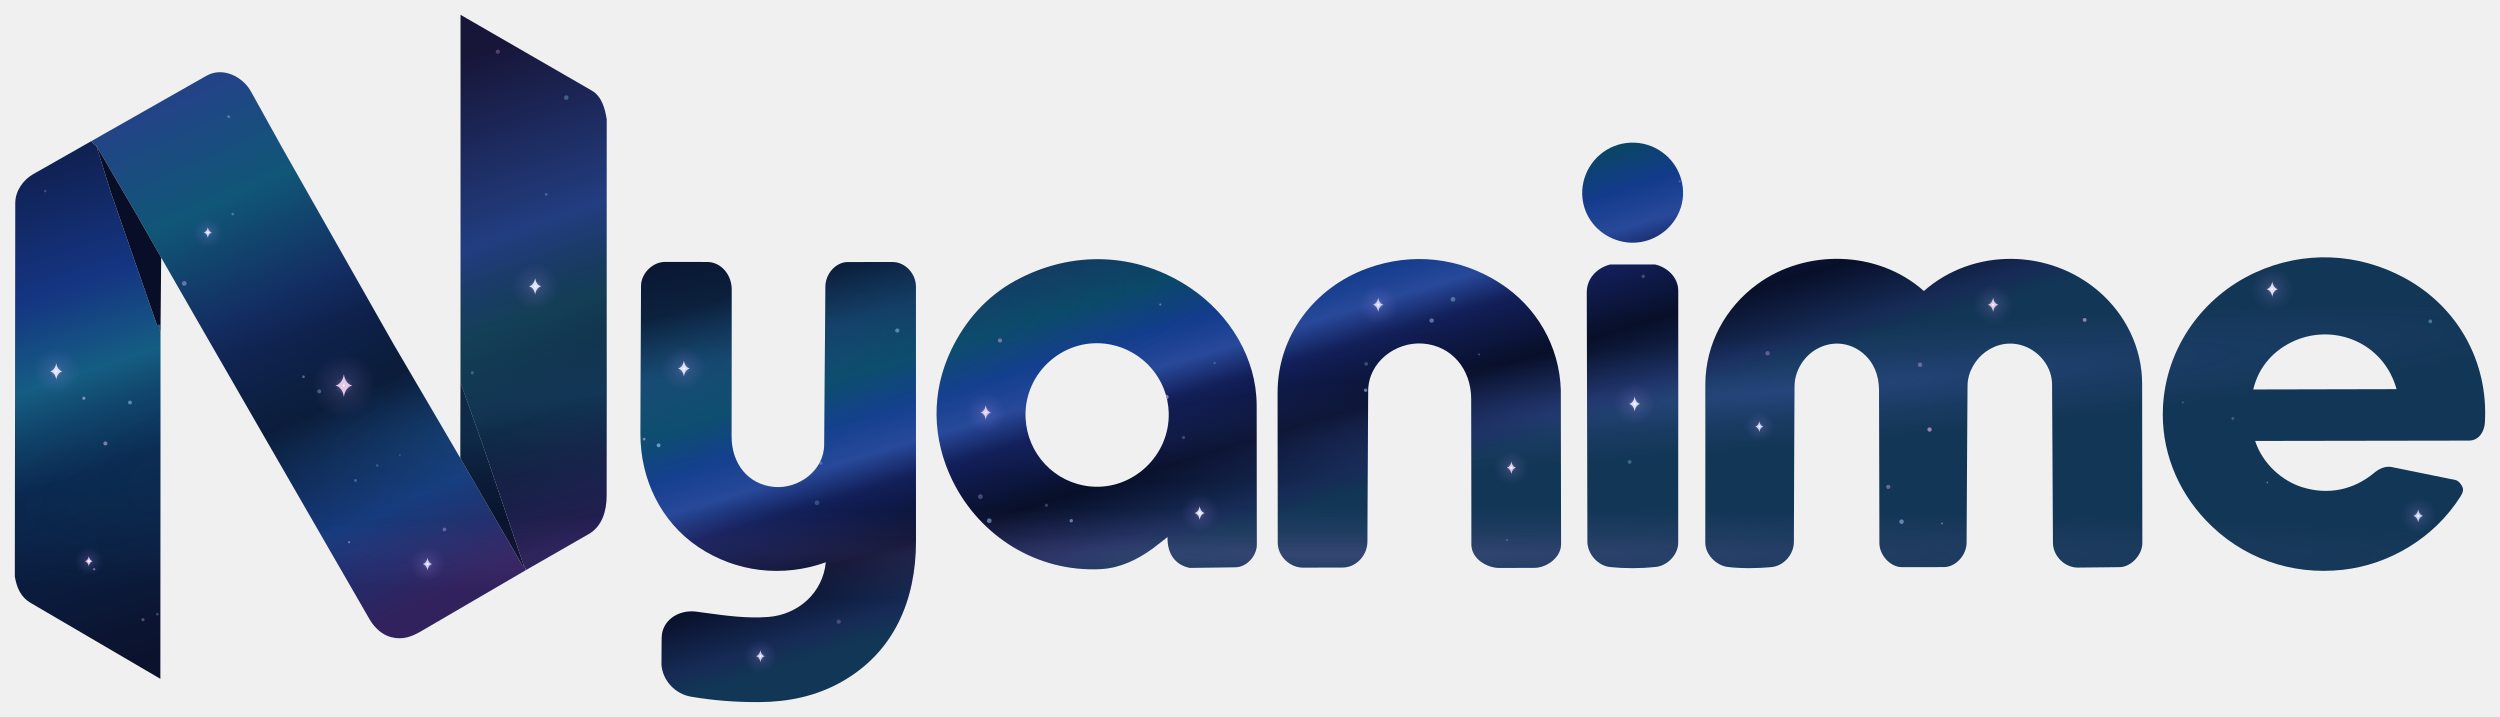
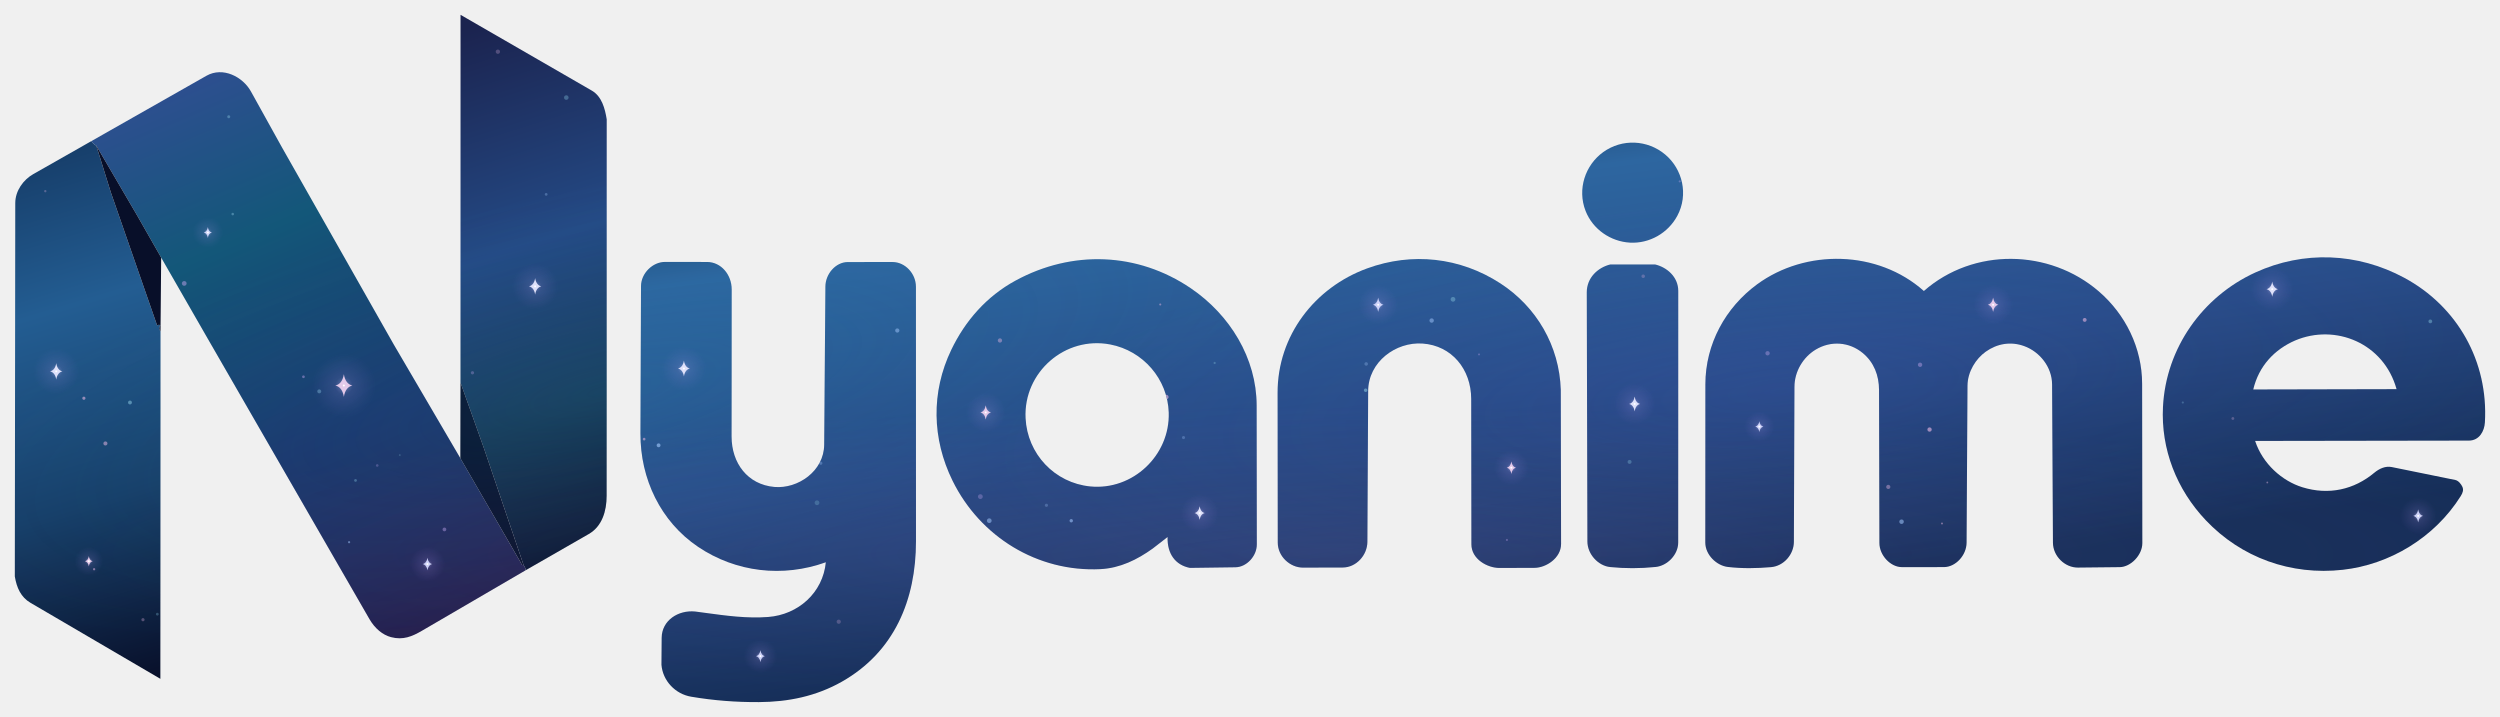
<svg xmlns="http://www.w3.org/2000/svg" width="1764.44" height="505.996" viewBox="143.31 73.902 1764.44 505.996" role="img" aria-labelledby="logo-title">
  <defs>
-     <linearGradient id="midnight-satin" gradientUnits="userSpaceOnUse" x1="800" y1="240" x2="875" y2="490">
-       <stop offset="0%" stop-color="#09132e" />
-       <stop offset="16%" stop-color="#12345c" />
-       <stop offset="30%" stop-color="#0a4564" />
-       <stop offset="42%" stop-color="#133b8c" />
-       <stop offset="52%" stop-color="#28499a" />
-       <stop offset="61%" stop-color="#121f59" />
-       <stop offset="78%" stop-color="#080f29" />
-       <stop offset="94%" stop-color="#162b56" />
-       <stop offset="100%" stop-color="#123655" />
-     </linearGradient>
-     <linearGradient id="front-facet" gradientUnits="userSpaceOnUse" x1="270" y1="120" x2="440" y2="500">
-       <stop offset="0%" stop-color="#273f8b" />
-       <stop offset="24%" stop-color="#105677" />
-       <stop offset="43%" stop-color="#132d62" />
-       <stop offset="63%" stop-color="#080f2b" />
-       <stop offset="83%" stop-color="#153579" />
-       <stop offset="100%" stop-color="#31225d" />
-     </linearGradient>
-     <linearGradient id="left-facet" gradientUnits="userSpaceOnUse" x1="150" y1="170" x2="270" y2="530">
-       <stop offset="0%" stop-color="#0e1b45" />
-       <stop offset="30%" stop-color="#153582" />
-       <stop offset="46%" stop-color="#155d83" />
-       <stop offset="64%" stop-color="#0a254c" />
-       <stop offset="100%" stop-color="#0b122d" />
-     </linearGradient>
-     <linearGradient id="right-facet" gradientUnits="userSpaceOnUse" x1="450" y1="120" x2="570" y2="460">
-       <stop offset="0%" stop-color="#171538" />
-       <stop offset="36%" stop-color="#223d80" />
-       <stop offset="53%" stop-color="#12394e" />
-       <stop offset="72%" stop-color="#0a102b" />
-       <stop offset="100%" stop-color="#282057" />
+     <linearGradient id="midnight-satin" gradientUnits="userSpaceOnUse" x1="750" y1="170" x2="800" y2="560">
+       <stop offset="0%" stop-color="#1a375c" />
+       <stop offset="22%" stop-color="#2d66a0" />
+       <stop offset="60%" stop-color="#274b86" />
+       <stop offset="100%" stop-color="#162e58" />
+     </linearGradient>
+     <linearGradient id="front-facet" gradientUnits="userSpaceOnUse" x1="270" y1="120" x2="440" y2="520">
+       <stop offset="0%" stop-color="#304e92" />
+       <stop offset="30%" stop-color="#135779" />
+       <stop offset="65%" stop-color="#1b356c" />
+       <stop offset="100%" stop-color="#25204e" />
+     </linearGradient>
+     <linearGradient id="left-facet" gradientUnits="userSpaceOnUse" x1="150" y1="150" x2="270" y2="550">
+       <stop offset="0%" stop-color="#12335c" />
+       <stop offset="35%" stop-color="#235d92" />
+       <stop offset="68%" stop-color="#173e68" />
+       <stop offset="100%" stop-color="#080f29" />
+     </linearGradient>
+     <linearGradient id="right-facet" gradientUnits="userSpaceOnUse" x1="450" y1="100" x2="570" y2="480">
+       <stop offset="0%" stop-color="#1b234f" />
+       <stop offset="40%" stop-color="#244a85" />
+       <stop offset="70%" stop-color="#173552" />
+       <stop offset="100%" stop-color="#080f29" />
    </linearGradient>
    <radialGradient id="teal-reflection">
      <stop offset="0%" stop-color="#207da5" stop-opacity=".72" />
      <stop offset="45%" stop-color="#207da5" stop-opacity=".3" />
      <stop offset="100%" stop-color="#207da5" stop-opacity="0" />
    </radialGradient>
    <radialGradient id="indigo-reflection">
      <stop offset="0%" stop-color="#5368d4" stop-opacity=".72" />
      <stop offset="45%" stop-color="#5368d4" stop-opacity=".3" />
      <stop offset="100%" stop-color="#5368d4" stop-opacity="0" />
    </radialGradient>
    <radialGradient id="violet-reflection">
      <stop offset="0%" stop-color="#a77bd8" stop-opacity=".72" />
      <stop offset="45%" stop-color="#a77bd8" stop-opacity=".3" />
      <stop offset="100%" stop-color="#a77bd8" stop-opacity="0" />
    </radialGradient>
    <g id="original-geometry">
      <path d="M468.221 397.321 510.852 471.001C511.318 471.806 511.419 472.377 511.669 472.565C511.919 472.753 512.589 472.734 512.836 472.672C512.966 473.056 513.189 473.392 513.419 473.74C513.875 474.429 514.363 475.166 514.24 476.415L441.125 519.061C434.218 523.09 427.833 525.836 419.276 523.577C413.426 522.033 407.906 517.527 404.031 510.806L290.023 313.086L257.061 255.716L240.068 225.928L211.295 176.761C210.068 176.004 208.733 175.075 207.75 173.516L288.999 127.382C300.646 120.769 314.672 128.102 320.423 138.465L342.303 177.896L421.132 316.908Z" fill="white" fill-rule="nonzero" />
      <path d="M1531.28 456.879C1531.23 465.824 1523.52 474.137 1515.28 474.144L1485.68 474.172C1477.56 474.179 1469.77 465.802 1469.75 457.2L1469.49 349.082C1469.46 338.8 1465.88 329.559 1457.95 323.03C1448.44 315.191 1435.53 314.179 1424.75 320.663C1415.89 325.993 1409.83 336.095 1409.79 346.833L1409.39 456.312C1409.36 465.223 1402.24 473.406 1393.26 474.176C1383.0 475.056 1373.02 475.229 1362.75 474.039C1354.98 473.139 1346.87 465.592 1346.87 456.813L1346.93 345.103C1346.95 316.767 1361.07 290.998 1383.39 274.611C1417.68 249.442 1468.55 250.275 1501.13 279.283C1536.09 248.577 1589.64 249.414 1624.62 279.575C1643.5 295.856 1655.14 319.477 1655.17 344.769L1655.32 457.197C1655.34 465.699 1647.08 474.09 1639.39 474.172L1609.91 474.487C1600.76 474.585 1592.28 466.526 1592.23 456.916L1591.62 345.164C1591.55 332.839 1582.86 322.193 1572.05 318.21C1562.53 314.7 1552.81 316.383 1544.75 322.144C1537.9 327.038 1531.97 336.121 1531.92 346.171Z" fill="white" fill-rule="nonzero" />
      <path d="M737.488 555.013C719.304 565.317 699.64 569.318 678.984 569.432C662.701 569.523 647.116 568.317 631.153 565.63C619.838 563.726 611.049 554.351 610.141 543.06L610.29 524.077C610.387 511.759 621.967 504.296 634.001 505.491C636.459 505.812 638.91 506.147 641.357 506.481C656.057 508.487 670.591 510.472 685.428 509.352C706.605 507.755 724.087 492.301 726.163 470.732C695.849 481.634 662.741 477.861 636.016 459.858C609.554 442.032 595.204 411.819 595.324 380.034L595.72 275.828C595.754 266.677 604.067 258.758 612.606 258.767L642.326 258.796C652.278 258.805 659.731 267.849 659.722 278.126L659.639 381.911C659.623 400.773 670.933 415.921 689.883 417.581C706.358 419.024 724.848 406.506 724.993 387.785L725.855 276.089C725.923 267.236 733.116 258.848 741.726 258.844L773.284 258.831C781.975 258.828 789.754 266.855 789.756 276.29L789.79 455.846C789.798 497.326 774.466 534.057 737.488 555.013Z" fill="white" fill-rule="nonzero" />
      <path d="M514.24 476.415C514.363 475.166 513.875 474.429 513.419 473.74C513.189 473.392 512.966 473.056 512.836 472.672L484.822 390.144L468.333 343.966L468.349 84.363L560.959 137.827C568.081 141.939 570.295 150.547 571.521 158.149L571.462 423.833C571.46 434.483 568.284 445.379 558.87 450.785Z" fill="white" fill-rule="nonzero" />
      <path d="M967.361 452.909 956.936 460.999C946.009 468.868 933.84 474.889 919.995 475.581C875.508 477.802 835.013 452.662 815.622 413.235C801.041 383.589 800.338 350.742 814.71 320.786C824.571 300.235 839.664 283.033 860.02 271.954C900.099 250.141 946.289 251.916 983.752 277.346C1011.31 296.055 1030.19 326.638 1030.23 360.107L1030.34 458.164C1030.35 466.417 1023.09 474.157 1015.32 474.265L983.128 474.711C972.925 472.747 966.997 464.773 967.361 452.909ZM912.787 417.216C942.671 420.171 969.165 395.373 968.168 365.005C967.392 341.404 950.087 321.502 926.965 317.033C895.015 310.858 865.594 336.636 867.137 368.966C868.347 394.303 887.681 414.734 912.787 417.216Z" fill="white" fill-rule="nonzero" />
      <path d="M1818.92 407.646C1822.63 404.56 1826.95 402.64 1831.43 403.552L1876.16 412.653C1878.59 413.149 1880.42 415.82 1881.15 417.378C1882.18 419.556 1881.55 421.642 1880.03 424.049C1861.51 453.479 1829.8 472.348 1796.88 476.038C1760.19 480.153 1725.16 467.531 1700.08 441.048C1679.54 419.359 1668.35 390.906 1669.89 361.017C1672.02 319.502 1697.79 283.299 1735.01 266.245C1769.2 250.583 1807.26 252.265 1840.03 269.872C1877.74 290.134 1899.63 329.052 1897.09 372.089C1896.74 378.16 1893.16 384.855 1885.79 384.867L1734.92 385.11C1740.3 401.392 1754.05 413.379 1768.22 417.778C1786.91 423.577 1804.77 419.425 1818.92 407.646ZM1834.74 348.551C1825.76 316.072 1791.65 302.166 1763.18 314.198C1748.6 320.521 1737.54 332.149 1733.6 348.777L1834.74 348.551Z" fill="white" fill-rule="nonzero" />
      <path d="M207.75 173.516C208.733 175.075 210.068 176.004 211.295 176.761L221.532 209.656L254.296 303.838C254.908 303.113 255.684 302.709 256.448 303.711C255.219 305.506 255.818 306.849 256.607 307.64L256.495 553.003L164.811 499.339C158.037 495.374 155.093 488.699 153.771 480.771L154.085 217.222C154.096 208.449 159.88 200.712 166.77 196.797Z" fill="white" fill-rule="nonzero" />
      <path d="M1181.65 355.474C1181.62 334.39 1167.82 317.792 1147.34 316.368C1128.4 315.051 1109.04 329.322 1108.93 349.836L1108.38 456.308C1108.33 465.776 1100.47 474.406 1091.06 474.431L1062.89 474.507C1053.89 474.531 1045.13 466.688 1045.12 456.847L1045.0 351.105C1044.95 310.807 1071.14 276.834 1108.29 263.3C1139.89 251.79 1173.74 255.412 1202.2 273.879C1227.7 290.418 1243.93 317.969 1244.88 349.161L1245.08 457.82C1245.1 467.762 1234.46 474.638 1226.35 474.667L1201.7 474.754C1192.95 474.785 1181.8 468.441 1181.79 458.107Z" fill="white" fill-rule="nonzero" />
      <path d="M1311.83 474.05C1300.51 475.186 1290.4 475.164 1279.72 474.107C1271.35 473.278 1263.69 465.068 1263.67 456.137L1263.21 280.237C1263.18 269.969 1270.97 262.77 1279.69 260.579L1311.37 260.536C1319.69 262.447 1327.79 269.289 1327.79 279.248L1327.74 456.795C1327.74 465.487 1319.98 473.232 1311.83 474.05Z" fill="white" fill-rule="nonzero" />
      <path d="M1327.14 226.174C1320.56 238.477 1307.38 245.913 1293.66 245.147C1280.2 244.394 1267.49 235.878 1262.36 222.741C1256.38 207.426 1262.12 190.394 1274.79 181.272C1288.16 171.644 1306.09 172.515 1318.53 182.935C1330.88 193.285 1335.1 211.29 1327.14 226.174Z" fill="white" fill-rule="nonzero" />
      <path d="M257.061 255.716 256.607 307.64C255.818 306.849 255.219 305.506 256.448 303.711C255.684 302.709 254.908 303.113 254.296 303.838L221.532 209.656L211.295 176.761L240.068 225.928Z" fill="white" fill-rule="nonzero" />
      <path d="M512.836 472.672C512.589 472.734 511.919 472.753 511.669 472.565C511.419 472.377 511.318 471.806 510.852 471.001L468.221 397.321L468.333 343.966L484.822 390.144Z" fill="white" fill-rule="nonzero" />
    </g>
    <mask id="shape" maskUnits="userSpaceOnUse" x="143.31" y="73.902" width="1764.44" height="505.996">
      <use href="#original-geometry" />
    </mask>
    <radialGradient id="starlight-halo">
      <stop offset="0%" stop-color="#dfdcff" stop-opacity=".6" />
      <stop offset="28%" stop-color="#b397ee" stop-opacity=".2" />
      <stop offset="100%" stop-color="#a17ae7" stop-opacity="0" />
    </radialGradient>
  </defs>
  <g>
    <path d="M468.221 397.321 510.852 471.001C511.318 471.806 511.419 472.377 511.669 472.565C511.919 472.753 512.589 472.734 512.836 472.672C512.966 473.056 513.189 473.392 513.419 473.74C513.875 474.429 514.363 475.166 514.24 476.415L441.125 519.061C434.218 523.09 427.833 525.836 419.276 523.577C413.426 522.033 407.906 517.527 404.031 510.806L290.023 313.086L257.061 255.716L240.068 225.928L211.295 176.761C210.068 176.004 208.733 175.075 207.75 173.516L288.999 127.382C300.646 120.769 314.672 128.102 320.423 138.465L342.303 177.896L421.132 316.908Z" fill="url(#front-facet)" fill-rule="nonzero" />
    <path d="M1531.28 456.879C1531.23 465.824 1523.52 474.137 1515.28 474.144L1485.68 474.172C1477.56 474.179 1469.77 465.802 1469.75 457.2L1469.49 349.082C1469.46 338.8 1465.88 329.559 1457.95 323.03C1448.44 315.191 1435.53 314.179 1424.75 320.663C1415.89 325.993 1409.83 336.095 1409.79 346.833L1409.39 456.312C1409.36 465.223 1402.24 473.406 1393.26 474.176C1383.0 475.056 1373.02 475.229 1362.75 474.039C1354.98 473.139 1346.87 465.592 1346.87 456.813L1346.93 345.103C1346.95 316.767 1361.07 290.998 1383.39 274.611C1417.68 249.442 1468.55 250.275 1501.13 279.283C1536.09 248.577 1589.64 249.414 1624.62 279.575C1643.5 295.856 1655.14 319.477 1655.17 344.769L1655.32 457.197C1655.34 465.699 1647.08 474.09 1639.39 474.172L1609.91 474.487C1600.76 474.585 1592.28 466.526 1592.23 456.916L1591.62 345.164C1591.55 332.839 1582.86 322.193 1572.05 318.21C1562.53 314.7 1552.81 316.383 1544.75 322.144C1537.9 327.038 1531.97 336.121 1531.92 346.171Z" fill="url(#midnight-satin)" fill-rule="nonzero" />
    <path d="M737.488 555.013C719.304 565.317 699.64 569.318 678.984 569.432C662.701 569.523 647.116 568.317 631.153 565.63C619.838 563.726 611.049 554.351 610.141 543.06L610.29 524.077C610.387 511.759 621.967 504.296 634.001 505.491C636.459 505.812 638.91 506.147 641.357 506.481C656.057 508.487 670.591 510.472 685.428 509.352C706.605 507.755 724.087 492.301 726.163 470.732C695.849 481.634 662.741 477.861 636.016 459.858C609.554 442.032 595.204 411.819 595.324 380.034L595.72 275.828C595.754 266.677 604.067 258.758 612.606 258.767L642.326 258.796C652.278 258.805 659.731 267.849 659.722 278.126L659.639 381.911C659.623 400.773 670.933 415.921 689.883 417.581C706.358 419.024 724.848 406.506 724.993 387.785L725.855 276.089C725.923 267.236 733.116 258.848 741.726 258.844L773.284 258.831C781.975 258.828 789.754 266.855 789.756 276.29L789.79 455.846C789.798 497.326 774.466 534.057 737.488 555.013Z" fill="url(#midnight-satin)" fill-rule="nonzero" />
    <path d="M514.24 476.415C514.363 475.166 513.875 474.429 513.419 473.74C513.189 473.392 512.966 473.056 512.836 472.672L484.822 390.144L468.333 343.966L468.349 84.363L560.959 137.827C568.081 141.939 570.295 150.547 571.521 158.149L571.462 423.833C571.46 434.483 568.284 445.379 558.87 450.785Z" fill="url(#right-facet)" fill-rule="nonzero" />
    <path d="M967.361 452.909 956.936 460.999C946.009 468.868 933.84 474.889 919.995 475.581C875.508 477.802 835.013 452.662 815.622 413.235C801.041 383.589 800.338 350.742 814.71 320.786C824.571 300.235 839.664 283.033 860.02 271.954C900.099 250.141 946.289 251.916 983.752 277.346C1011.31 296.055 1030.19 326.638 1030.23 360.107L1030.34 458.164C1030.35 466.417 1023.09 474.157 1015.32 474.265L983.128 474.711C972.925 472.747 966.997 464.773 967.361 452.909ZM912.787 417.216C942.671 420.171 969.165 395.373 968.168 365.005C967.392 341.404 950.087 321.502 926.965 317.033C895.015 310.858 865.594 336.636 867.137 368.966C868.347 394.303 887.681 414.734 912.787 417.216Z" fill="url(#midnight-satin)" fill-rule="nonzero" />
    <path d="M1818.92 407.646C1822.63 404.56 1826.95 402.64 1831.43 403.552L1876.16 412.653C1878.59 413.149 1880.42 415.82 1881.15 417.378C1882.18 419.556 1881.55 421.642 1880.03 424.049C1861.51 453.479 1829.8 472.348 1796.88 476.038C1760.19 480.153 1725.16 467.531 1700.08 441.048C1679.54 419.359 1668.35 390.906 1669.89 361.017C1672.02 319.502 1697.79 283.299 1735.01 266.245C1769.2 250.583 1807.26 252.265 1840.03 269.872C1877.74 290.134 1899.63 329.052 1897.09 372.089C1896.74 378.16 1893.16 384.855 1885.79 384.867L1734.92 385.11C1740.3 401.392 1754.05 413.379 1768.22 417.778C1786.91 423.577 1804.77 419.425 1818.92 407.646ZM1834.74 348.551C1825.76 316.072 1791.65 302.166 1763.18 314.198C1748.6 320.521 1737.54 332.149 1733.6 348.777L1834.74 348.551Z" fill="url(#midnight-satin)" fill-rule="nonzero" />
    <path d="M207.75 173.516C208.733 175.075 210.068 176.004 211.295 176.761L221.532 209.656L254.296 303.838C254.908 303.113 255.684 302.709 256.448 303.711C255.219 305.506 255.818 306.849 256.607 307.64L256.495 553.003L164.811 499.339C158.037 495.374 155.093 488.699 153.771 480.771L154.085 217.222C154.096 208.449 159.88 200.712 166.77 196.797Z" fill="url(#left-facet)" fill-rule="nonzero" />
    <path d="M1181.65 355.474C1181.62 334.39 1167.82 317.792 1147.34 316.368C1128.4 315.051 1109.04 329.322 1108.93 349.836L1108.38 456.308C1108.33 465.776 1100.47 474.406 1091.06 474.431L1062.89 474.507C1053.89 474.531 1045.13 466.688 1045.12 456.847L1045.0 351.105C1044.95 310.807 1071.14 276.834 1108.29 263.3C1139.89 251.79 1173.74 255.412 1202.2 273.879C1227.7 290.418 1243.93 317.969 1244.88 349.161L1245.08 457.82C1245.1 467.762 1234.46 474.638 1226.35 474.667L1201.7 474.754C1192.95 474.785 1181.8 468.441 1181.79 458.107Z" fill="url(#midnight-satin)" fill-rule="nonzero" />
    <path d="M1311.83 474.05C1300.51 475.186 1290.4 475.164 1279.72 474.107C1271.35 473.278 1263.69 465.068 1263.67 456.137L1263.21 280.237C1263.18 269.969 1270.97 262.77 1279.69 260.579L1311.37 260.536C1319.69 262.447 1327.79 269.289 1327.79 279.248L1327.74 456.795C1327.74 465.487 1319.98 473.232 1311.83 474.05Z" fill="url(#midnight-satin)" fill-rule="nonzero" />
    <path d="M1327.14 226.174C1320.56 238.477 1307.38 245.913 1293.66 245.147C1280.2 244.394 1267.49 235.878 1262.36 222.741C1256.38 207.426 1262.12 190.394 1274.79 181.272C1288.16 171.644 1306.09 172.515 1318.53 182.935C1330.88 193.285 1335.1 211.29 1327.14 226.174Z" fill="url(#midnight-satin)" fill-rule="nonzero" />
-     <path d="M257.061 255.716 256.607 307.64C255.818 306.849 255.219 305.506 256.448 303.711C255.684 302.709 254.908 303.113 254.296 303.838L221.532 209.656L211.295 176.761L240.068 225.928Z" fill="#080e28" fill-rule="nonzero" />
-     <path d="M512.836 472.672C512.589 472.734 511.919 472.753 511.669 472.565C511.419 472.377 511.318 471.806 510.852 471.001L468.221 397.321L468.333 343.966L484.822 390.144Z" fill="#080e28" fill-rule="nonzero" />
+     <path d="M257.061 255.716 256.607 307.64C255.818 306.849 255.219 305.506 256.448 303.711C255.684 302.709 254.908 303.113 254.296 303.838L221.532 209.656L211.295 176.761L240.068 225.928Z" fill="#080f29" fill-rule="nonzero" />
+     <path d="M512.836 472.672C512.589 472.734 511.919 472.753 511.669 472.565C511.419 472.377 511.318 471.806 510.852 471.001L468.221 397.321L468.333 343.966L484.822 390.144Z" fill="#080f29" fill-rule="nonzero" />
  </g>
  <g mask="url(#shape)">
-     <ellipse cx="570" cy="350" rx="500" ry="93" fill="url(#teal-reflection)" transform="rotate(-12 570 350)" opacity=".48" />
-     <ellipse cx="1400" cy="350" rx="570" ry="40" fill="url(#indigo-reflection)" transform="rotate(-5 1400 350)" opacity=".42" />
-     <ellipse cx="1080" cy="465" rx="900" ry="33" fill="url(#violet-reflection)" opacity=".32" />
+     <ellipse cx="570" cy="350" rx="500" ry="145" fill="url(#teal-reflection)" transform="rotate(-12 570 350)" opacity=".28" />
+     <ellipse cx="1400" cy="350" rx="570" ry="145" fill="url(#indigo-reflection)" transform="rotate(-5 1400 350)" opacity=".24" />
+     <ellipse cx="1080" cy="465" rx="900" ry="105" fill="url(#violet-reflection)" opacity=".18" />
  </g>
  <g id="starlight" mask="url(#shape)" aria-hidden="true">
    <circle cx="946.590" cy="558.632" r="1.622" fill="#dfb1dd" opacity="0.367" />
    <circle cx="899.371" cy="441.426" r="1.198" fill="#a4caff" opacity="0.559" />
    <circle cx="844.746" cy="450.949" r="0.731" fill="#b49ce2" opacity="0.281" />
    <circle cx="1896.798" cy="90.245" r="0.663" fill="#7cb7d3" opacity="0.564" />
    <circle cx="1330.509" cy="189.989" r="0.994" fill="#dfb1dd" opacity="0.590" />
    <circle cx="679.876" cy="360.789" r="1.090" fill="#a4caff" opacity="0.507" />
    <circle cx="476.757" cy="336.996" r="1.147" fill="#b49ce2" opacity="0.346" />
    <circle cx="175.282" cy="208.811" r="0.831" fill="#dfb1dd" opacity="0.313" />
    <circle cx="835.221" cy="424.396" r="1.700" fill="#b49ce2" opacity="0.356" />
    <circle cx="1378.028" cy="202.972" r="0.876" fill="#b49ce2" opacity="0.357" />
    <circle cx="856.621" cy="531.806" r="0.727" fill="#b49ce2" opacity="0.390" />
    <circle cx="1452.501" cy="470.087" r="0.837" fill="#a4caff" opacity="0.614" />
    <circle cx="1328.817" cy="201.914" r="0.728" fill="#b49ce2" opacity="0.429" />
    <circle cx="1894.219" cy="457.531" r="1.503" fill="#7cb7d3" opacity="0.357" />
    <circle cx="354.523" cy="516.507" r="1.324" fill="#7cb7d3" opacity="0.600" />
    <circle cx="209.733" cy="475.642" r="0.810" fill="#dfb1dd" opacity="0.566" />
    <circle cx="1303.040" cy="268.871" r="1.245" fill="#dfb1dd" opacity="0.290" />
    <circle cx="965.231" cy="465.443" r="1.394" fill="#dfb1dd" opacity="0.501" />
    <circle cx="1053.793" cy="277.594" r="0.804" fill="#7cb7d3" opacity="0.257" />
    <circle cx="278.110" cy="552.390" r="0.788" fill="#dfb1dd" opacity="0.660" />
    <circle cx="719.933" cy="428.741" r="1.678" fill="#7cb7d3" opacity="0.312" />
    <circle cx="671.763" cy="99.955" r="1.271" fill="#b49ce2" opacity="0.430" />
    <circle cx="1875.075" cy="525.602" r="0.950" fill="#a4caff" opacity="0.352" />
    <circle cx="1209.813" cy="483.323" r="1.623" fill="#a4caff" opacity="0.542" />
    <circle cx="976.570" cy="141.578" r="0.785" fill="#dfb1dd" opacity="0.532" />
    <circle cx="244.217" cy="511.277" r="1.135" fill="#dfb1dd" opacity="0.343" />
    <circle cx="771.569" cy="546.455" r="1.086" fill="#b49ce2" opacity="0.291" />
    <circle cx="888.853" cy="362.491" r="1.455" fill="#a4caff" opacity="0.254" />
    <circle cx="597.925" cy="383.821" r="0.959" fill="#dfb1dd" opacity="0.572" />
    <circle cx="1498.450" cy="331.350" r="1.545" fill="#b49ce2" opacity="0.488" />
    <circle cx="1153.735" cy="300.128" r="1.558" fill="#a4caff" opacity="0.487" />
    <circle cx="389.696" cy="456.567" r="0.770" fill="#a4caff" opacity="0.508" />
    <circle cx="735.278" cy="512.693" r="1.497" fill="#dfb1dd" opacity="0.263" />
    <circle cx="841.594" cy="113.216" r="1.464" fill="#dfb1dd" opacity="0.273" />
    <circle cx="966.473" cy="354.128" r="1.587" fill="#dfb1dd" opacity="0.644" />
    <circle cx="1118.600" cy="511.016" r="0.710" fill="#dfb1dd" opacity="0.283" />
    <circle cx="1539.632" cy="363.135" r="1.416" fill="#7cb7d3" opacity="0.621" />
    <circle cx="670.788" cy="225.399" r="0.802" fill="#a4caff" opacity="0.603" />
    <circle cx="1407.835" cy="200.290" r="1.139" fill="#7cb7d3" opacity="0.264" />
    <circle cx="197.052" cy="164.817" r="0.973" fill="#a4caff" opacity="0.316" />
    <circle cx="1206.856" cy="454.980" r="0.742" fill="#b49ce2" opacity="0.396" />
    <circle cx="807.599" cy="288.447" r="0.692" fill="#a4caff" opacity="0.407" />
    <circle cx="1483.483" cy="535.455" r="1.147" fill="#b49ce2" opacity="0.367" />
    <circle cx="1419.009" cy="434.712" r="1.544" fill="#dfb1dd" opacity="0.482" />
    <circle cx="1015.278" cy="489.253" r="1.543" fill="#a4caff" opacity="0.478" />
    <circle cx="1168.804" cy="285.157" r="1.683" fill="#7cb7d3" opacity="0.494" />
    <circle cx="1513.918" cy="443.372" r="0.687" fill="#dfb1dd" opacity="0.500" />
    <circle cx="1683.886" cy="357.981" r="0.747" fill="#7cb7d3" opacity="0.344" />
    <circle cx="593.844" cy="107.687" r="1.438" fill="#a4caff" opacity="0.402" />
    <circle cx="949.950" cy="211.095" r="0.665" fill="#7cb7d3" opacity="0.362" />
    <circle cx="1425.962" cy="135.411" r="1.223" fill="#dfb1dd" opacity="0.643" />
    <circle cx="829.500" cy="268.512" r="0.682" fill="#b49ce2" opacity="0.537" />
    <circle cx="1736.527" cy="480.696" r="1.155" fill="#b49ce2" opacity="0.437" />
    <circle cx="776.598" cy="307.165" r="1.494" fill="#a4caff" opacity="0.481" />
    <circle cx="1485.383" cy="442.109" r="1.598" fill="#a4caff" opacity="0.532" />
    <circle cx="914.446" cy="150.635" r="1.271" fill="#7cb7d3" opacity="0.293" />
    <circle cx="304.748" cy="156.302" r="1.064" fill="#7cb7d3" opacity="0.472" />
    <circle cx="600.630" cy="240.856" r="1.347" fill="#b49ce2" opacity="0.632" />
    <circle cx="370.652" cy="537.479" r="1.409" fill="#dfb1dd" opacity="0.363" />
    <circle cx="1040.255" cy="509.280" r="1.244" fill="#dfb1dd" opacity="0.253" />
    <circle cx="1787.295" cy="523.121" r="1.243" fill="#7cb7d3" opacity="0.404" />
    <circle cx="962.182" cy="288.802" r="0.719" fill="#dfb1dd" opacity="0.505" />
    <circle cx="202.511" cy="354.961" r="1.121" fill="#dfb1dd" opacity="0.620" />
    <circle cx="724.986" cy="213.903" r="1.128" fill="#b49ce2" opacity="0.479" />
    <circle cx="456.977" cy="447.561" r="1.327" fill="#b49ce2" opacity="0.478" />
    <circle cx="1743.521" cy="414.434" r="0.662" fill="#dfb1dd" opacity="0.467" />
    <circle cx="608.123" cy="388.192" r="1.373" fill="#a4caff" opacity="0.607" />
    <circle cx="748.287" cy="106.156" r="0.796" fill="#dfb1dd" opacity="0.523" />
    <circle cx="296.556" cy="342.560" r="1.273" fill="#dfb1dd" opacity="0.628" />
    <circle cx="551.618" cy="509.921" r="1.337" fill="#b49ce2" opacity="0.510" />
    <circle cx="235.045" cy="357.980" r="1.377" fill="#7cb7d3" opacity="0.617" />
    <circle cx="254.359" cy="507.371" r="0.991" fill="#7cb7d3" opacity="0.334" />
    <circle cx="1019.112" cy="253.082" r="1.535" fill="#a4caff" opacity="0.560" />
    <circle cx="310.257" cy="351.249" r="1.121" fill="#a4caff" opacity="0.273" />
    <circle cx="722.584" cy="400.832" r="1.145" fill="#a4caff" opacity="0.309" />
    <circle cx="1546.486" cy="102.817" r="1.362" fill="#a4caff" opacity="0.614" />
    <circle cx="1171.870" cy="195.189" r="1.269" fill="#a4caff" opacity="0.549" />
    <circle cx="655.624" cy="165.758" r="0.710" fill="#a4caff" opacity="0.659" />
    <circle cx="528.774" cy="211.080" r="0.976" fill="#a4caff" opacity="0.307" />
    <circle cx="425.498" cy="395.079" r="0.654" fill="#7cb7d3" opacity="0.302" />
    <circle cx="1293.432" cy="399.898" r="1.409" fill="#7cb7d3" opacity="0.385" />
    <circle cx="881.854" cy="430.535" r="1.125" fill="#a4caff" opacity="0.266" />
    <circle cx="1107.146" cy="349.309" r="1.249" fill="#7cb7d3" opacity="0.652" />
    <circle cx="904.792" cy="109.201" r="1.678" fill="#b49ce2" opacity="0.556" />
    <circle cx="1719.200" cy="369.258" r="1.013" fill="#dfb1dd" opacity="0.298" />
    <circle cx="1818.530" cy="117.662" r="0.742" fill="#a4caff" opacity="0.420" />
    <circle cx="841.513" cy="441.385" r="1.670" fill="#a4caff" opacity="0.516" />
    <circle cx="1546.489" cy="141.536" r="1.570" fill="#b49ce2" opacity="0.352" />
    <circle cx="1858.563" cy="300.726" r="1.337" fill="#7cb7d3" opacity="0.507" />
    <circle cx="1080.826" cy="216.500" r="1.533" fill="#7cb7d3" opacity="0.274" />
    <circle cx="542.988" cy="142.762" r="1.615" fill="#7cb7d3" opacity="0.405" />
    <circle cx="1292.009" cy="125.580" r="0.957" fill="#7cb7d3" opacity="0.460" />
    <circle cx="434.703" cy="528.738" r="0.983" fill="#7cb7d3" opacity="0.253" />
    <circle cx="1202.487" cy="519.330" r="0.848" fill="#dfb1dd" opacity="0.277" />
    <circle cx="1782.503" cy="102.406" r="1.040" fill="#dfb1dd" opacity="0.661" />
    <circle cx="1883.764" cy="97.259" r="0.858" fill="#b49ce2" opacity="0.627" />
    <circle cx="409.550" cy="402.417" r="0.930" fill="#b49ce2" opacity="0.303" />
    <circle cx="1360.949" cy="499.173" r="1.390" fill="#dfb1dd" opacity="0.326" />
    <circle cx="1018.534" cy="95.422" r="0.762" fill="#a4caff" opacity="0.338" />
    <circle cx="726.223" cy="217.777" r="1.210" fill="#dfb1dd" opacity="0.377" />
    <circle cx="801.941" cy="311.445" r="0.684" fill="#a4caff" opacity="0.367" />
    <circle cx="714.728" cy="320.713" r="0.772" fill="#a4caff" opacity="0.565" />
    <circle cx="494.695" cy="110.394" r="1.523" fill="#dfb1dd" opacity="0.278" />
    <circle cx="785.712" cy="108.685" r="1.107" fill="#dfb1dd" opacity="0.452" />
    <circle cx="357.481" cy="339.818" r="0.954" fill="#b49ce2" opacity="0.506" />
    <circle cx="1159.096" cy="338.200" r="1.103" fill="#a4caff" opacity="0.648" />
    <circle cx="1782.557" cy="243.090" r="0.741" fill="#a4caff" opacity="0.398" />
    <circle cx="1247.647" cy="387.053" r="1.521" fill="#a4caff" opacity="0.522" />
    <circle cx="1792.236" cy="149.948" r="1.442" fill="#a4caff" opacity="0.335" />
    <circle cx="1559.272" cy="132.190" r="1.322" fill="#7cb7d3" opacity="0.574" />
    <circle cx="1573.605" cy="506.938" r="0.738" fill="#dfb1dd" opacity="0.325" />
    <circle cx="1536.614" cy="105.703" r="1.123" fill="#a4caff" opacity="0.407" />
    <circle cx="1505.145" cy="377.058" r="1.530" fill="#dfb1dd" opacity="0.653" />
    <circle cx="394.221" cy="412.972" r="0.984" fill="#7cb7d3" opacity="0.422" />
    <circle cx="1089.294" cy="109.583" r="0.716" fill="#b49ce2" opacity="0.557" />
    <circle cx="1420.109" cy="507.606" r="0.744" fill="#dfb1dd" opacity="0.470" />
    <circle cx="272.852" cy="130.735" r="1.436" fill="#7cb7d3" opacity="0.474" />
    <circle cx="1195.089" cy="484.202" r="1.583" fill="#dfb1dd" opacity="0.454" />
    <circle cx="1118.996" cy="332.113" r="1.342" fill="#dfb1dd" opacity="0.605" />
    <circle cx="1000.580" cy="330.070" r="0.788" fill="#7cb7d3" opacity="0.394" />
    <circle cx="849.048" cy="314.196" r="1.520" fill="#dfb1dd" opacity="0.453" />
    <circle cx="307.553" cy="224.992" r="0.903" fill="#7cb7d3" opacity="0.487" />
    <circle cx="1390.808" cy="323.232" r="1.543" fill="#b49ce2" opacity="0.436" />
    <circle cx="1258.712" cy="304.512" r="0.920" fill="#dfb1dd" opacity="0.440" />
    <circle cx="273.340" cy="273.935" r="1.676" fill="#b49ce2" opacity="0.537" />
    <circle cx="786.558" cy="133.302" r="0.706" fill="#7cb7d3" opacity="0.442" />
    <circle cx="1614.633" cy="299.686" r="1.373" fill="#dfb1dd" opacity="0.615" />
    <circle cx="217.705" cy="386.886" r="1.441" fill="#dfb1dd" opacity="0.554" />
    <circle cx="865.258" cy="553.491" r="1.601" fill="#b49ce2" opacity="0.650" />
    <circle cx="1318.760" cy="551.228" r="0.657" fill="#b49ce2" opacity="0.253" />
    <circle cx="1526.661" cy="201.385" r="1.578" fill="#7cb7d3" opacity="0.418" />
    <circle cx="270.156" cy="453.670" r="0.877" fill="#b49ce2" opacity="0.664" />
    <circle cx="1685.556" cy="546.913" r="0.754" fill="#7cb7d3" opacity="0.588" />
    <circle cx="1453.703" cy="354.620" r="1.145" fill="#dfb1dd" opacity="0.355" />
    <circle cx="1775.854" cy="549.919" r="0.714" fill="#b49ce2" opacity="0.260" />
    <circle cx="1438.509" cy="104.051" r="1.152" fill="#7cb7d3" opacity="0.591" />
    <circle cx="368.634" cy="350.117" r="1.399" fill="#7cb7d3" opacity="0.445" />
    <circle cx="1241.389" cy="473.456" r="0.652" fill="#b49ce2" opacity="0.329" />
    <circle cx="978.600" cy="382.722" r="1.092" fill="#a4caff" opacity="0.284" />
    <circle cx="1846.181" cy="247.896" r="1.259" fill="#dfb1dd" opacity="0.326" />
    <circle cx="1187.168" cy="324.039" r="0.699" fill="#b49ce2" opacity="0.384" />
    <circle cx="451.274" cy="304.531" r="1.011" fill="#dfb1dd" opacity="0.481" />
    <circle cx="1107.529" cy="330.764" r="1.261" fill="#a4caff" opacity="0.291" />
    <circle cx="1031.543" cy="497.957" r="1.166" fill="#a4caff" opacity="0.392" />
    <circle cx="1476.005" cy="417.553" r="1.478" fill="#dfb1dd" opacity="0.438" />
    <circle cx="183" cy="336" r="16.24" fill="url(#starlight-halo)" opacity=".7" />
    <path d="M183 330.2 Q183.812 335.188 187.35 336 Q183.812 336.812 183 341.8 Q182.188 336.812 178.65 336 Q182.188 335.188 183 330.2 Z" fill="#e7e8ff" opacity=".94" />
    <circle cx="183" cy="336" r=".7" fill="#ffffff" />
    <circle cx="290" cy="238" r="10.64" fill="url(#starlight-halo)" opacity=".7" />
    <path d="M290 234.2 Q290.532 237.468 292.85 238 Q290.532 238.532 290 241.8 Q289.468 238.532 287.15 238 Q289.468 237.468 290 234.2 Z" fill="#d5d9ff" opacity=".94" />
    <circle cx="290" cy="238" r=".7" fill="#ffffff" />
    <circle cx="386" cy="346" r="22.4" fill="url(#starlight-halo)" opacity=".7" />
    <path d="M386 338.0 Q387.12 344.88 392.0 346 Q387.12 347.12 386 354.0 Q384.88 347.12 380.0 346 Q384.88 344.88 386 338.0 Z" fill="#edcfee" opacity=".94" />
    <circle cx="386" cy="346" r=".7" fill="#ffffff" />
    <circle cx="521" cy="276" r="16.24" fill="url(#starlight-halo)" opacity=".7" />
    <path d="M521 270.2 Q521.812 275.188 525.35 276 Q521.812 276.812 521 281.8 Q520.188 276.812 516.65 276 Q520.188 275.188 521 270.2 Z" fill="#e7e8ff" opacity=".94" />
    <circle cx="521" cy="276" r=".7" fill="#ffffff" />
    <circle cx="445" cy="472" r="12.32" fill="url(#starlight-halo)" opacity=".7" />
    <path d="M445 467.6 Q445.616 471.384 448.3 472 Q445.616 472.616 445 476.4 Q444.384 472.616 441.7 472 Q444.384 471.384 445 467.6 Z" fill="#d5d9ff" opacity=".94" />
    <circle cx="445" cy="472" r=".7" fill="#ffffff" />
    <circle cx="206" cy="470" r="10.08" fill="url(#starlight-halo)" opacity=".7" />
    <path d="M206 466.4 Q206.504 469.496 208.7 470 Q206.504 470.504 206 473.6 Q205.496 470.504 203.3 470 Q205.496 469.496 206 466.4 Z" fill="#edcfee" opacity=".94" />
    <circle cx="206" cy="470" r=".7" fill="#ffffff" />
    <circle cx="626" cy="334" r="15.68" fill="url(#starlight-halo)" opacity=".7" />
    <path d="M626 328.4 Q626.784 333.216 630.2 334 Q626.784 334.784 626 339.6 Q625.216 334.784 621.8 334 Q625.216 333.216 626 328.4 Z" fill="#e7e8ff" opacity=".94" />
    <circle cx="626" cy="334" r=".7" fill="#ffffff" />
    <circle cx="680" cy="537" r="11.76" fill="url(#starlight-halo)" opacity=".7" />
    <path d="M680 532.8 Q680.588 536.412 683.15 537 Q680.588 537.588 680 541.2 Q679.412 537.588 676.85 537 Q679.412 536.412 680 532.8 Z" fill="#d5d9ff" opacity=".94" />
    <circle cx="680" cy="537" r=".7" fill="#ffffff" />
    <circle cx="839" cy="365" r="14.0" fill="url(#starlight-halo)" opacity=".7" />
    <path d="M839 360.0 Q839.7 364.3 842.75 365 Q839.7 365.7 839 370.0 Q838.3 365.7 835.25 365 Q838.3 364.3 839 360.0 Z" fill="#edcfee" opacity=".94" />
    <circle cx="839" cy="365" r=".7" fill="#ffffff" />
    <circle cx="990" cy="436" r="13.44" fill="url(#starlight-halo)" opacity=".7" />
    <path d="M990 431.2 Q990.672 435.328 993.6 436 Q990.672 436.672 990 440.8 Q989.328 436.672 986.4 436 Q989.328 435.328 990 431.2 Z" fill="#e7e8ff" opacity=".94" />
    <circle cx="990" cy="436" r=".7" fill="#ffffff" />
    <circle cx="1116" cy="289" r="14.0" fill="url(#starlight-halo)" opacity=".7" />
    <path d="M1116 284.0 Q1116.7 288.3 1119.75 289 Q1116.7 289.7 1116 294.0 Q1115.3 289.7 1112.25 289 Q1115.3 288.3 1116 284.0 Z" fill="#d5d9ff" opacity=".94" />
    <circle cx="1116" cy="289" r=".7" fill="#ffffff" />
    <circle cx="1210" cy="404" r="12.32" fill="url(#starlight-halo)" opacity=".7" />
    <path d="M1210 399.6 Q1210.616 403.384 1213.3 404 Q1210.616 404.616 1210 408.4 Q1209.384 404.616 1206.7 404 Q1209.384 403.384 1210 399.6 Z" fill="#edcfee" opacity=".94" />
    <circle cx="1210" cy="404" r=".7" fill="#ffffff" />
    <circle cx="1297" cy="359" r="14.56" fill="url(#starlight-halo)" opacity=".7" />
    <path d="M1297 353.8 Q1297.728 358.272 1300.9 359 Q1297.728 359.728 1297 364.2 Q1296.272 359.728 1293.1 359 Q1296.272 358.272 1297 353.8 Z" fill="#e7e8ff" opacity=".94" />
    <circle cx="1297" cy="359" r=".7" fill="#ffffff" />
    <circle cx="1385" cy="375" r="10.64" fill="url(#starlight-halo)" opacity=".7" />
    <path d="M1385 371.2 Q1385.532 374.468 1387.85 375 Q1385.532 375.532 1385 378.8 Q1384.468 375.532 1382.15 375 Q1384.468 374.468 1385 371.2 Z" fill="#d5d9ff" opacity=".94" />
    <circle cx="1385" cy="375" r=".7" fill="#ffffff" />
    <circle cx="1550" cy="289" r="14.0" fill="url(#starlight-halo)" opacity=".7" />
    <path d="M1550 284.0 Q1550.7 288.3 1553.75 289 Q1550.7 289.7 1550 294.0 Q1549.3 289.7 1546.25 289 Q1549.3 288.3 1550 284.0 Z" fill="#edcfee" opacity=".94" />
    <circle cx="1550" cy="289" r=".7" fill="#ffffff" />
    <circle cx="1747" cy="278" r="15.12" fill="url(#starlight-halo)" opacity=".7" />
    <path d="M1747 272.6 Q1747.756 277.244 1751.05 278 Q1747.756 278.756 1747 283.4 Q1746.244 278.756 1742.95 278 Q1746.244 277.244 1747 272.6 Z" fill="#e7e8ff" opacity=".94" />
    <circle cx="1747" cy="278" r=".7" fill="#ffffff" />
    <circle cx="1850" cy="438" r="12.88" fill="url(#starlight-halo)" opacity=".7" />
    <path d="M1850 433.4 Q1850.644 437.356 1853.45 438 Q1850.644 438.644 1850 442.6 Q1849.356 438.644 1846.55 438 Q1849.356 437.356 1850 433.4 Z" fill="#d5d9ff" opacity=".94" />
    <circle cx="1850" cy="438" r=".7" fill="#ffffff" />
  </g>
</svg>
